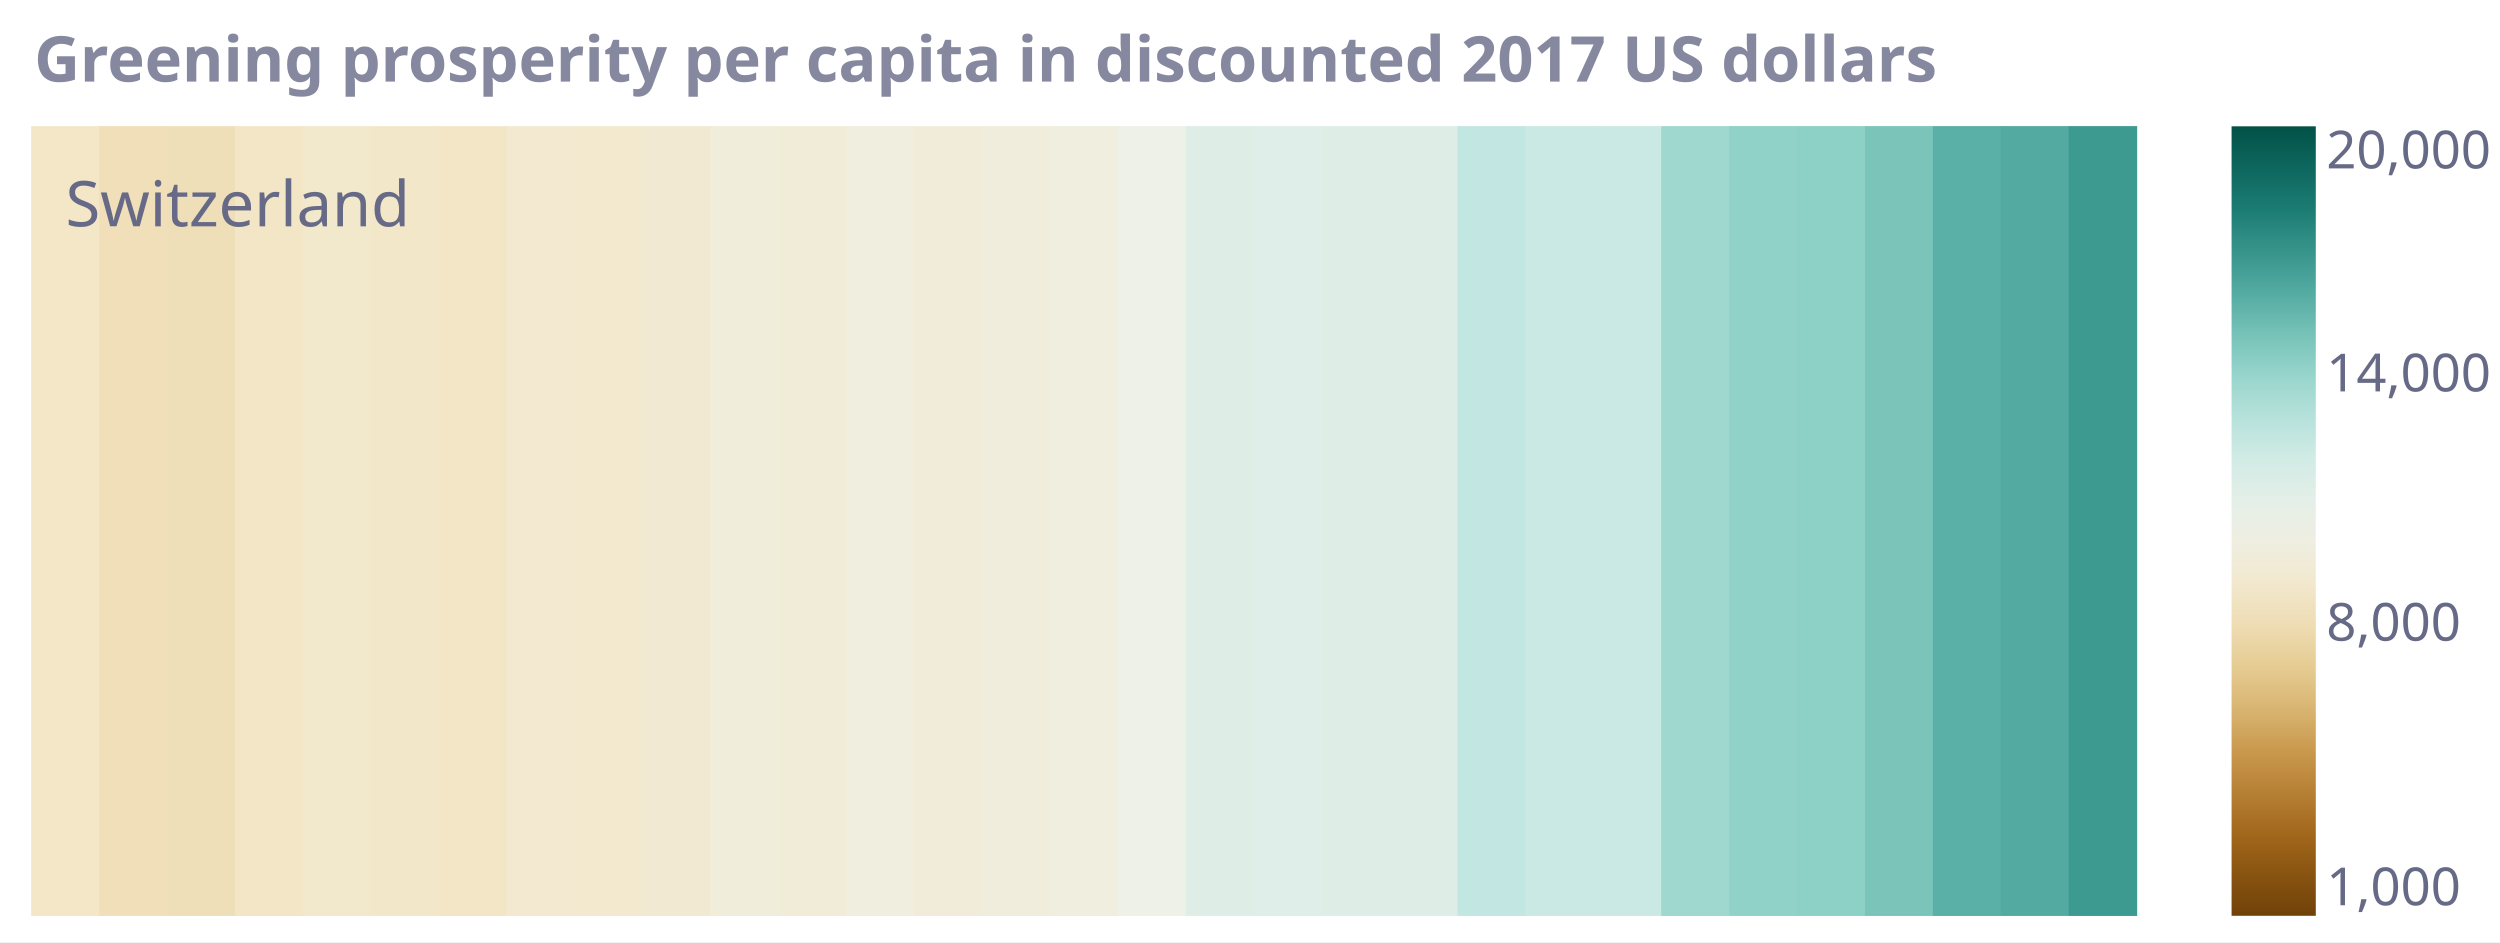
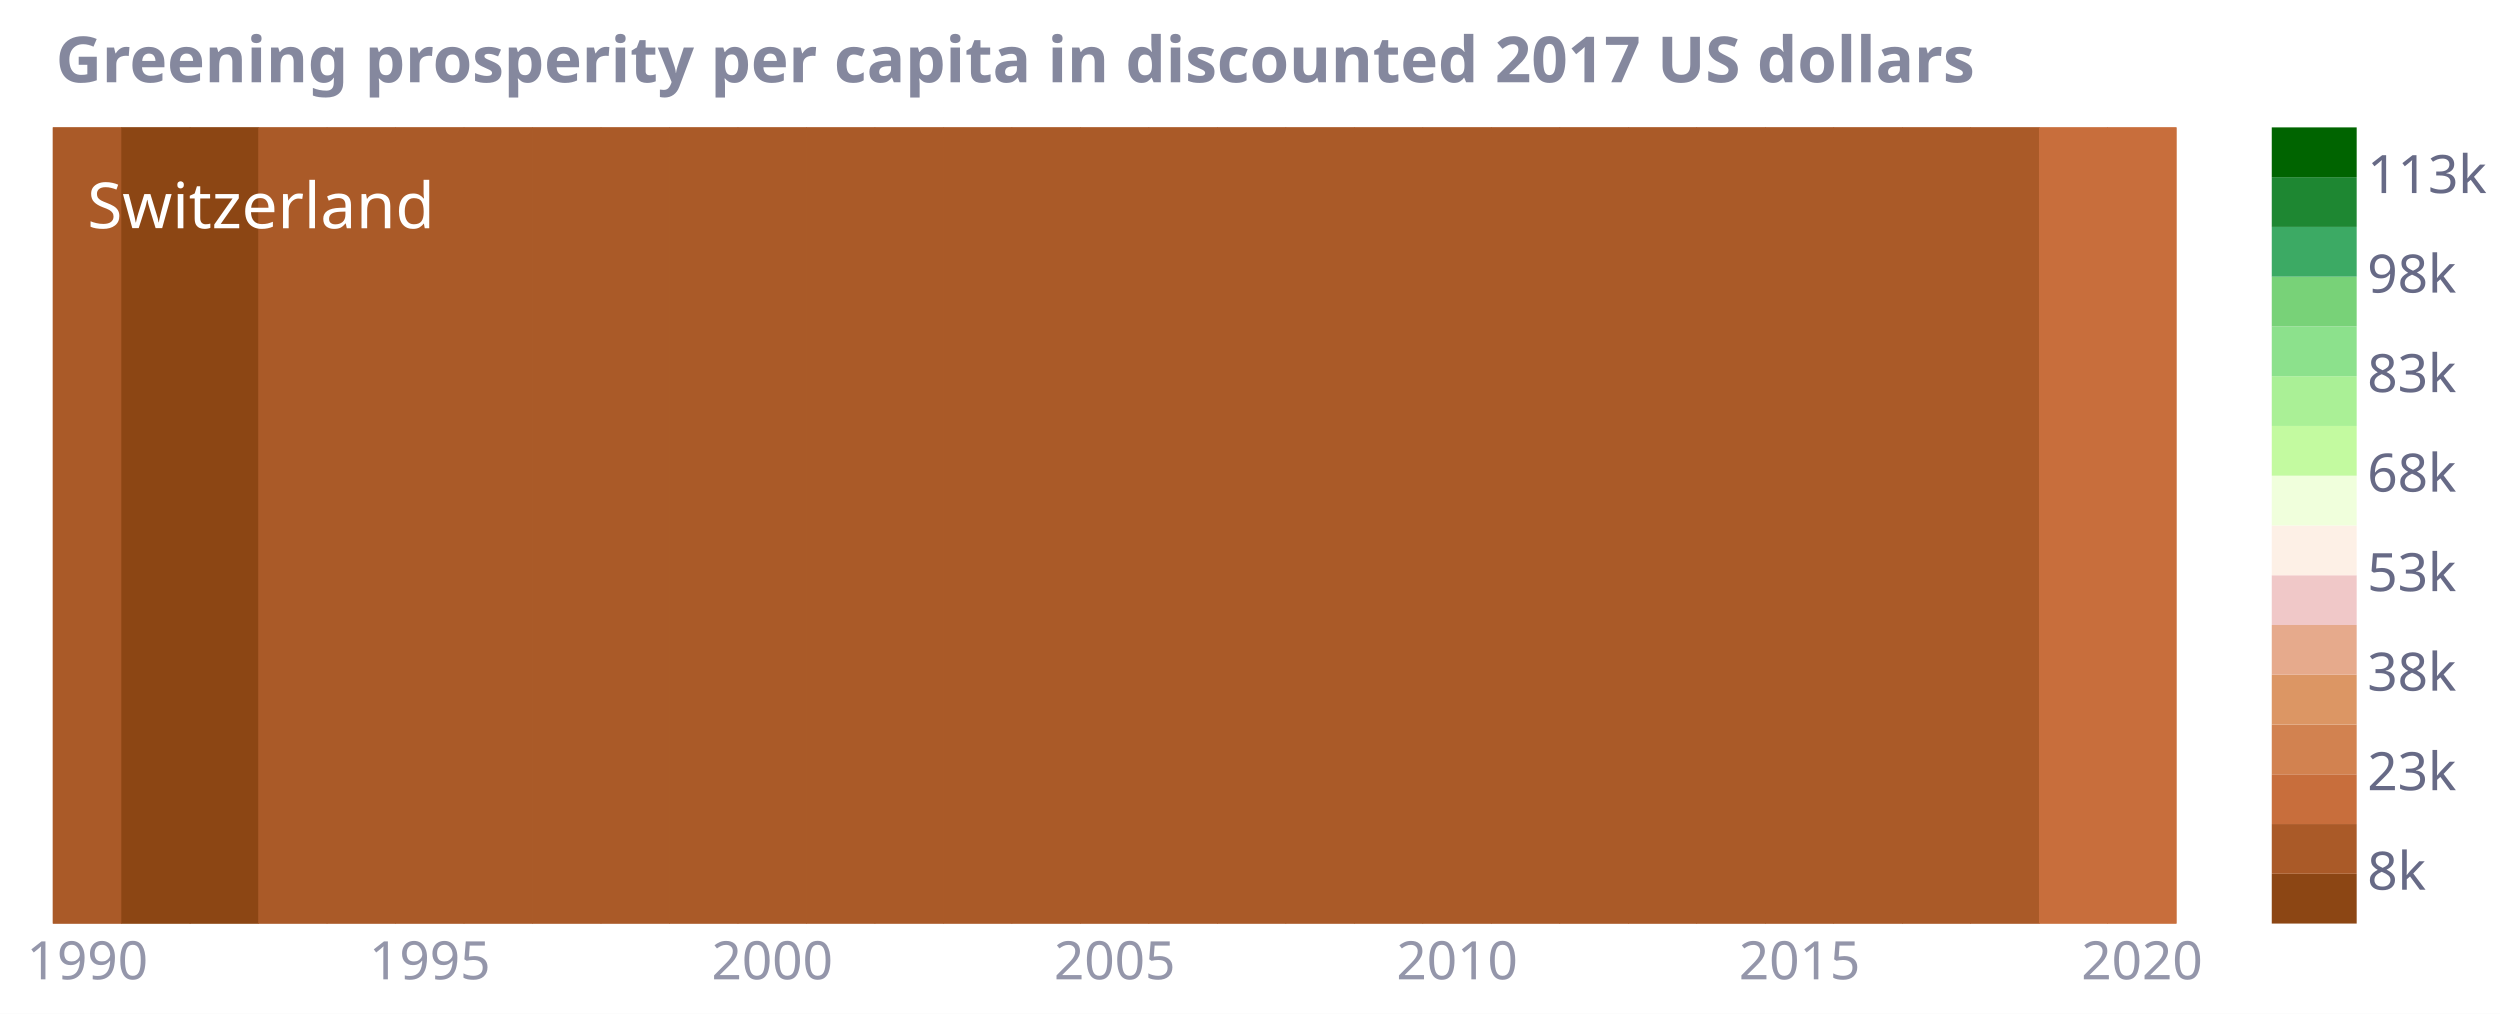
- <svg xmlns="http://www.w3.org/2000/svg" version="1.1" class="marks" width="475" height="179" viewBox="0 0 475 179">
-   <rect width="475" height="179" fill="white" />
-   <g fill="none" stroke-miterlimit="10" transform="translate(6,24)">
+ <svg xmlns="http://www.w3.org/2000/svg" version="1.1" class="marks" width="471" height="191" viewBox="0 0 471 191">
+   <rect width="471" height="191" fill="white" />
+   <g fill="none" stroke-miterlimit="10" transform="translate(10,24)">
    <g class="mark-group role-frame root" role="graphics-object" aria-roledescription="group mark container">
      <g transform="translate(0,0)">
        <path class="background" aria-hidden="true" d="M0,0h400v150h-400Z" />
        <g>
          <g class="mark-group role-axis" role="graphics-symbol" aria-roledescription="axis" aria-label="X-axis titled 'Greening prosperity per capita in discounted 2017 US dollars' for a discrete scale with 31 values: 1990, 1991, 1992, 1993, 1994, ending with 2020">
            <g transform="translate(0.5,150.5)">
              <path class="background" aria-hidden="true" d="M0,0h0v0h0Z" pointer-events="none" />
              <g>
-                 <g class="mark-text role-axis-label" pointer-events="none" />
+                 <g class="mark-text role-axis-label" pointer-events="none">
+                   <text text-anchor="middle" transform="translate(5.951613,10)" font-family="Circular Std Book" font-size="10px" fill="#676A86" fill-opacity="0.7" opacity="1">1990</text>
+                   <text text-anchor="middle" transform="translate(70.46774,10)" font-family="Circular Std Book" font-size="10px" fill="#676A86" fill-opacity="0.7" opacity="1">1995</text>
+                   <text text-anchor="middle" transform="translate(134.9839,10)" font-family="Circular Std Book" font-size="10px" fill="#676A86" fill-opacity="0.7" opacity="1">2000</text>
+                   <text text-anchor="middle" transform="translate(199.5,10)" font-family="Circular Std Book" font-size="10px" fill="#676A86" fill-opacity="0.7" opacity="1">2005</text>
+                   <text text-anchor="middle" transform="translate(264.0161,10)" font-family="Circular Std Book" font-size="10px" fill="#676A86" fill-opacity="0.7" opacity="1">2010</text>
+                   <text text-anchor="middle" transform="translate(328.5323,10)" font-family="Circular Std Book" font-size="10px" fill="#676A86" fill-opacity="0.7" opacity="1">2015</text>
+                   <text text-anchor="middle" transform="translate(393.0484,10)" font-family="Circular Std Book" font-size="10px" fill="#676A86" fill-opacity="0.7" opacity="1">2020</text>
+                 </g>
                <g class="mark-text role-axis-title" pointer-events="none">
                  <text text-anchor="start" transform="translate(0,-159)" font-family="Circular Std Book" font-size="12px" font-weight="bold" fill="#676A86" fill-opacity="0.8" opacity="1">Greening prosperity per capita in discounted 2017 US dollars</text>
                </g>
              </g>
              <path class="foreground" aria-hidden="true" d="" pointer-events="none" display="none" />
            </g>
          </g>
          <g class="mark-rect role-mark layer_0_marks" role="graphics-object" aria-roledescription="rect mark container">
-             <path aria-label="Year: 1990; t: 8715.84918119; GPR: 8715.85" role="graphics-symbol" aria-roledescription="bar" d="M-0.048,0h13v150h-13Z" fill="rgb(243, 231, 200)" />
-             <path aria-label="Year: 1991; t: 8193.45490257; GPR: 8193.45" role="graphics-symbol" aria-roledescription="bar" d="M12.855,0h13v150h-13Z" fill="rgb(240, 223, 185)" />
-             <path aria-label="Year: 1992; t: 8183.45632549; GPR: 8183.46" role="graphics-symbol" aria-roledescription="bar" d="M25.758,0h13v150h-13Z" fill="rgb(239, 223, 185)" />
-             <path aria-label="Year: 1993; t: 8596.47534233; GPR: 8596.48" role="graphics-symbol" aria-roledescription="bar" d="M38.661,0h13v150h-13Z" fill="rgb(243, 230, 198)" />
-             <path aria-label="Year: 1994; t: 8881.20169521; GPR: 8881.2" role="graphics-symbol" aria-roledescription="bar" d="M51.565,0h13v150h-13Z" fill="rgb(242, 232, 203)" />
-             <path aria-label="Year: 1995; t: 8750.02949156; GPR: 8750.03" role="graphics-symbol" aria-roledescription="bar" d="M64.468,0h13v150h-13Z" fill="rgb(243, 231, 201)" />
-             <path aria-label="Year: 1996; t: 8678.07452962; GPR: 8678.07" role="graphics-symbol" aria-roledescription="bar" d="M77.371,0h13v150h-13Z" fill="rgb(243, 230, 199)" />
-             <path aria-label="Year: 1997; t: 9135.40568233; GPR: 9135.41" role="graphics-symbol" aria-roledescription="bar" d="M90.274,0h13v150h-13Z" fill="rgb(242, 233, 208)" />
-             <path aria-label="Year: 1998; t: 9093.34108825; GPR: 9093.34" role="graphics-symbol" aria-roledescription="bar" d="M103.177,0h13v150h-13Z" fill="rgb(242, 233, 207)" />
-             <path aria-label="Year: 1999; t: 9186.23893766; GPR: 9186.24" role="graphics-symbol" aria-roledescription="bar" d="M116.081,0h13v150h-13Z" fill="rgb(241, 233, 209)" />
-             <path aria-label="Year: 2000; t: 9728.90450988; GPR: 9728.9" role="graphics-symbol" aria-roledescription="bar" d="M128.984,0h13v150h-13Z" fill="rgb(240, 237, 219)" />
-             <path aria-label="Year: 2001; t: 9565.76096312; GPR: 9565.76" role="graphics-symbol" aria-roledescription="bar" d="M141.887,0h13v150h-13Z" fill="rgb(240, 236, 216)" />
-             <path aria-label="Year: 2002; t: 9905.67189935; GPR: 9905.67" role="graphics-symbol" aria-roledescription="bar" d="M154.79,0h13v150h-13Z" fill="rgb(240, 238, 223)" />
-             <path aria-label="Year: 2003; t: 9622.83197083; GPR: 9622.83" role="graphics-symbol" aria-roledescription="bar" d="M167.694,0h13v150h-13Z" fill="rgb(240, 236, 217)" />
-             <path aria-label="Year: 2004; t: 9785.82651686; GPR: 9785.83" role="graphics-symbol" aria-roledescription="bar" d="M180.597,0h13v150h-13Z" fill="rgb(240, 237, 220)" />
-             <path aria-label="Year: 2005; t: 9930.60991864; GPR: 9930.61" role="graphics-symbol" aria-roledescription="bar" d="M193.5,0h13v150h-13Z" fill="rgb(239, 238, 223)" />
-             <path aria-label="Year: 2006; t: 10419.5465166; GPR: 10419.55" role="graphics-symbol" aria-roledescription="bar" d="M206.403,0h13v150h-13Z" fill="rgb(238, 241, 232)" />
-             <path aria-label="Year: 2007; t: 11309.5724549; GPR: 11309.57" role="graphics-symbol" aria-roledescription="bar" d="M219.306,0h13v150h-13Z" fill="rgb(222, 238, 231)" />
-             <path aria-label="Year: 2008; t: 11259.6002476; GPR: 11259.6" role="graphics-symbol" aria-roledescription="bar" d="M232.21,0h13v150h-13Z" fill="rgb(223, 238, 232)" />
-             <path aria-label="Year: 2009; t: 11326.8823015; GPR: 11326.88" role="graphics-symbol" aria-roledescription="bar" d="M245.113,0h13v150h-13Z" fill="rgb(222, 238, 231)" />
-             <path aria-label="Year: 2010; t: 11296.1010993; GPR: 11296.1" role="graphics-symbol" aria-roledescription="bar" d="M258.016,0h13v150h-13Z" fill="rgb(222, 238, 231)" />
-             <path aria-label="Year: 2011; t: 12622.041327; GPR: 12622.04" role="graphics-symbol" aria-roledescription="bar" d="M270.919,0h13v150h-13Z" fill="rgb(194, 230, 225)" />
-             <path aria-label="Year: 2012; t: 12373.1017573; GPR: 12373.1" role="graphics-symbol" aria-roledescription="bar" d="M283.823,0h13v150h-13Z" fill="rgb(202, 233, 228)" />
-             <path aria-label="Year: 2013; t: 12301.2921986; GPR: 12301.29" role="graphics-symbol" aria-roledescription="bar" d="M296.726,0h13v150h-13Z" fill="rgb(203, 233, 228)" />
-             <path aria-label="Year: 2014; t: 13773.0067738; GPR: 13773.01" role="graphics-symbol" aria-roledescription="bar" d="M309.629,0h13v150h-13Z" fill="rgb(158, 216, 207)" />
-             <path aria-label="Year: 2015; t: 14251.106582; GPR: 14251.11" role="graphics-symbol" aria-roledescription="bar" d="M322.532,0h13v150h-13Z" fill="rgb(144, 210, 200)" />
-             <path aria-label="Year: 2016; t: 14334.8054816; GPR: 14334.81" role="graphics-symbol" aria-roledescription="bar" d="M335.435,0h13v150h-13Z" fill="rgb(141, 208, 198)" />
-             <path aria-label="Year: 2017; t: 14893.4235375; GPR: 14893.42" role="graphics-symbol" aria-roledescription="bar" d="M348.339,0h13v150h-13Z" fill="rgb(122, 196, 186)" />
-             <path aria-label="Year: 2018; t: 15817.1429473; GPR: 15817.14" role="graphics-symbol" aria-roledescription="bar" d="M361.242,0h13v150h-13Z" fill="rgb(90, 175, 166)" />
-             <path aria-label="Year: 2019; t: 16042.7139342; GPR: 16042.71" role="graphics-symbol" aria-roledescription="bar" d="M374.145,0h13v150h-13Z" fill="rgb(82, 170, 161)" />
-             <path aria-label="Year: 2020; t: 16765.1312915; GPR: 16765.13" role="graphics-symbol" aria-roledescription="bar" d="M387.048,0h13v150h-13Z" fill="rgb(61, 154, 145)" />
+             <path aria-label="Year: 1990; t: 8.71585k; GPR: 8715.85" role="graphics-symbol" aria-roledescription="bar" d="M-0.048,0h13v150h-13Z" fill="#AA5A28" />
+             <path aria-label="Year: 1991; t: 8.19345k; GPR: 8193.45" role="graphics-symbol" aria-roledescription="bar" d="M12.855,0h13v150h-13Z" fill="#8C4614" />
+             <path aria-label="Year: 1992; t: 8.18346k; GPR: 8183.46" role="graphics-symbol" aria-roledescription="bar" d="M25.758,0h13v150h-13Z" fill="#8C4614" />
+             <path aria-label="Year: 1993; t: 8.59648k; GPR: 8596.48" role="graphics-symbol" aria-roledescription="bar" d="M38.661,0h13v150h-13Z" fill="#AA5A28" />
+             <path aria-label="Year: 1994; t: 8.88120k; GPR: 8881.2" role="graphics-symbol" aria-roledescription="bar" d="M51.565,0h13v150h-13Z" fill="#AA5A28" />
+             <path aria-label="Year: 1995; t: 8.75003k; GPR: 8750.03" role="graphics-symbol" aria-roledescription="bar" d="M64.468,0h13v150h-13Z" fill="#AA5A28" />
+             <path aria-label="Year: 1996; t: 8.67807k; GPR: 8678.07" role="graphics-symbol" aria-roledescription="bar" d="M77.371,0h13v150h-13Z" fill="#AA5A28" />
+             <path aria-label="Year: 1997; t: 9.13541k; GPR: 9135.41" role="graphics-symbol" aria-roledescription="bar" d="M90.274,0h13v150h-13Z" fill="#AA5A28" />
+             <path aria-label="Year: 1998; t: 9.09334k; GPR: 9093.34" role="graphics-symbol" aria-roledescription="bar" d="M103.177,0h13v150h-13Z" fill="#AA5A28" />
+             <path aria-label="Year: 1999; t: 9.18624k; GPR: 9186.24" role="graphics-symbol" aria-roledescription="bar" d="M116.081,0h13v150h-13Z" fill="#AA5A28" />
+             <path aria-label="Year: 2000; t: 9.72890k; GPR: 9728.9" role="graphics-symbol" aria-roledescription="bar" d="M128.984,0h13v150h-13Z" fill="#AA5A28" />
+             <path aria-label="Year: 2001; t: 9.56576k; GPR: 9565.76" role="graphics-symbol" aria-roledescription="bar" d="M141.887,0h13v150h-13Z" fill="#AA5A28" />
+             <path aria-label="Year: 2002; t: 9.90567k; GPR: 9905.67" role="graphics-symbol" aria-roledescription="bar" d="M154.79,0h13v150h-13Z" fill="#AA5A28" />
+             <path aria-label="Year: 2003; t: 9.62283k; GPR: 9622.83" role="graphics-symbol" aria-roledescription="bar" d="M167.694,0h13v150h-13Z" fill="#AA5A28" />
+             <path aria-label="Year: 2004; t: 9.78583k; GPR: 9785.83" role="graphics-symbol" aria-roledescription="bar" d="M180.597,0h13v150h-13Z" fill="#AA5A28" />
+             <path aria-label="Year: 2005; t: 9.93061k; GPR: 9930.61" role="graphics-symbol" aria-roledescription="bar" d="M193.5,0h13v150h-13Z" fill="#AA5A28" />
+             <path aria-label="Year: 2006; t: 10.4195k; GPR: 10419.55" role="graphics-symbol" aria-roledescription="bar" d="M206.403,0h13v150h-13Z" fill="#AA5A28" />
+             <path aria-label="Year: 2007; t: 11.3096k; GPR: 11309.57" role="graphics-symbol" aria-roledescription="bar" d="M219.306,0h13v150h-13Z" fill="#AA5A28" />
+             <path aria-label="Year: 2008; t: 11.2596k; GPR: 11259.6" role="graphics-symbol" aria-roledescription="bar" d="M232.21,0h13v150h-13Z" fill="#AA5A28" />
+             <path aria-label="Year: 2009; t: 11.3269k; GPR: 11326.88" role="graphics-symbol" aria-roledescription="bar" d="M245.113,0h13v150h-13Z" fill="#AA5A28" />
+             <path aria-label="Year: 2010; t: 11.2961k; GPR: 11296.1" role="graphics-symbol" aria-roledescription="bar" d="M258.016,0h13v150h-13Z" fill="#AA5A28" />
+             <path aria-label="Year: 2011; t: 12.6220k; GPR: 12622.04" role="graphics-symbol" aria-roledescription="bar" d="M270.919,0h13v150h-13Z" fill="#AA5A28" />
+             <path aria-label="Year: 2012; t: 12.3731k; GPR: 12373.1" role="graphics-symbol" aria-roledescription="bar" d="M283.823,0h13v150h-13Z" fill="#AA5A28" />
+             <path aria-label="Year: 2013; t: 12.3013k; GPR: 12301.29" role="graphics-symbol" aria-roledescription="bar" d="M296.726,0h13v150h-13Z" fill="#AA5A28" />
+             <path aria-label="Year: 2014; t: 13.7730k; GPR: 13773.01" role="graphics-symbol" aria-roledescription="bar" d="M309.629,0h13v150h-13Z" fill="#AA5A28" />
+             <path aria-label="Year: 2015; t: 14.2511k; GPR: 14251.11" role="graphics-symbol" aria-roledescription="bar" d="M322.532,0h13v150h-13Z" fill="#AA5A28" />
+             <path aria-label="Year: 2016; t: 14.3348k; GPR: 14334.81" role="graphics-symbol" aria-roledescription="bar" d="M335.435,0h13v150h-13Z" fill="#AA5A28" />
+             <path aria-label="Year: 2017; t: 14.8934k; GPR: 14893.42" role="graphics-symbol" aria-roledescription="bar" d="M348.339,0h13v150h-13Z" fill="#AA5A28" />
+             <path aria-label="Year: 2018; t: 15.8171k; GPR: 15817.14" role="graphics-symbol" aria-roledescription="bar" d="M361.242,0h13v150h-13Z" fill="#AA5A28" />
+             <path aria-label="Year: 2019; t: 16.0427k; GPR: 16042.71" role="graphics-symbol" aria-roledescription="bar" d="M374.145,0h13v150h-13Z" fill="#C86E3C" />
+             <path aria-label="Year: 2020; t: 16.7651k; GPR: 16765.13" role="graphics-symbol" aria-roledescription="bar" d="M387.048,0h13v150h-13Z" fill="#C86E3C" />
          </g>
          <g class="mark-rect role-mark layer_1_marks" role="graphics-object" aria-roledescription="rect mark container">
-             <path aria-label="Year: 1990; t: 8715.84918119; GPR: 8715.85" role="graphics-symbol" aria-roledescription="bar" d="M-0.048,0h13v150h-13Z" fill="rgb(243, 231, 200)" />
-             <path aria-label="Year: 1991; t: 8193.45490257; GPR: 8193.45" role="graphics-symbol" aria-roledescription="bar" d="M12.855,0h13v150h-13Z" fill="rgb(240, 223, 185)" />
-             <path aria-label="Year: 1992; t: 8183.45632549; GPR: 8183.46" role="graphics-symbol" aria-roledescription="bar" d="M25.758,0h13v150h-13Z" fill="rgb(239, 223, 185)" />
-             <path aria-label="Year: 1993; t: 8596.47534233; GPR: 8596.48" role="graphics-symbol" aria-roledescription="bar" d="M38.661,0h13v150h-13Z" fill="rgb(243, 230, 198)" />
-             <path aria-label="Year: 1994; t: 8881.20169521; GPR: 8881.2" role="graphics-symbol" aria-roledescription="bar" d="M51.565,0h13v150h-13Z" fill="rgb(242, 232, 203)" />
-             <path aria-label="Year: 1995; t: 8750.02949156; GPR: 8750.03" role="graphics-symbol" aria-roledescription="bar" d="M64.468,0h13v150h-13Z" fill="rgb(243, 231, 201)" />
-             <path aria-label="Year: 1996; t: 8678.07452962; GPR: 8678.07" role="graphics-symbol" aria-roledescription="bar" d="M77.371,0h13v150h-13Z" fill="rgb(243, 230, 199)" />
-             <path aria-label="Year: 1997; t: 9135.40568233; GPR: 9135.41" role="graphics-symbol" aria-roledescription="bar" d="M90.274,0h13v150h-13Z" fill="rgb(242, 233, 208)" />
-             <path aria-label="Year: 1998; t: 9093.34108825; GPR: 9093.34" role="graphics-symbol" aria-roledescription="bar" d="M103.177,0h13v150h-13Z" fill="rgb(242, 233, 207)" />
-             <path aria-label="Year: 1999; t: 9186.23893766; GPR: 9186.24" role="graphics-symbol" aria-roledescription="bar" d="M116.081,0h13v150h-13Z" fill="rgb(241, 233, 209)" />
-             <path aria-label="Year: 2000; t: 9728.90450988; GPR: 9728.9" role="graphics-symbol" aria-roledescription="bar" d="M128.984,0h13v150h-13Z" fill="rgb(240, 237, 219)" />
-             <path aria-label="Year: 2001; t: 9565.76096312; GPR: 9565.76" role="graphics-symbol" aria-roledescription="bar" d="M141.887,0h13v150h-13Z" fill="rgb(240, 236, 216)" />
-             <path aria-label="Year: 2002; t: 9905.67189935; GPR: 9905.67" role="graphics-symbol" aria-roledescription="bar" d="M154.79,0h13v150h-13Z" fill="rgb(240, 238, 223)" />
-             <path aria-label="Year: 2003; t: 9622.83197083; GPR: 9622.83" role="graphics-symbol" aria-roledescription="bar" d="M167.694,0h13v150h-13Z" fill="rgb(240, 236, 217)" />
-             <path aria-label="Year: 2004; t: 9785.82651686; GPR: 9785.83" role="graphics-symbol" aria-roledescription="bar" d="M180.597,0h13v150h-13Z" fill="rgb(240, 237, 220)" />
-             <path aria-label="Year: 2005; t: 9930.60991864; GPR: 9930.61" role="graphics-symbol" aria-roledescription="bar" d="M193.5,0h13v150h-13Z" fill="rgb(239, 238, 223)" />
-             <path aria-label="Year: 2006; t: 10419.5465166; GPR: 10419.55" role="graphics-symbol" aria-roledescription="bar" d="M206.403,0h13v150h-13Z" fill="rgb(238, 241, 232)" />
-             <path aria-label="Year: 2007; t: 11309.5724549; GPR: 11309.57" role="graphics-symbol" aria-roledescription="bar" d="M219.306,0h13v150h-13Z" fill="rgb(222, 238, 231)" />
-             <path aria-label="Year: 2008; t: 11259.6002476; GPR: 11259.6" role="graphics-symbol" aria-roledescription="bar" d="M232.21,0h13v150h-13Z" fill="rgb(223, 238, 232)" />
-             <path aria-label="Year: 2009; t: 11326.8823015; GPR: 11326.88" role="graphics-symbol" aria-roledescription="bar" d="M245.113,0h13v150h-13Z" fill="rgb(222, 238, 231)" />
-             <path aria-label="Year: 2010; t: 11296.1010993; GPR: 11296.1" role="graphics-symbol" aria-roledescription="bar" d="M258.016,0h13v150h-13Z" fill="rgb(222, 238, 231)" />
-             <path aria-label="Year: 2011; t: 12622.041327; GPR: 12622.04" role="graphics-symbol" aria-roledescription="bar" d="M270.919,0h13v150h-13Z" fill="rgb(194, 230, 225)" />
-             <path aria-label="Year: 2012; t: 12373.1017573; GPR: 12373.1" role="graphics-symbol" aria-roledescription="bar" d="M283.823,0h13v150h-13Z" fill="rgb(202, 233, 228)" />
-             <path aria-label="Year: 2013; t: 12301.2921986; GPR: 12301.29" role="graphics-symbol" aria-roledescription="bar" d="M296.726,0h13v150h-13Z" fill="rgb(203, 233, 228)" />
-             <path aria-label="Year: 2014; t: 13773.0067738; GPR: 13773.01" role="graphics-symbol" aria-roledescription="bar" d="M309.629,0h13v150h-13Z" fill="rgb(158, 216, 207)" />
-             <path aria-label="Year: 2015; t: 14251.106582; GPR: 14251.11" role="graphics-symbol" aria-roledescription="bar" d="M322.532,0h13v150h-13Z" fill="rgb(144, 210, 200)" />
-             <path aria-label="Year: 2016; t: 14334.8054816; GPR: 14334.81" role="graphics-symbol" aria-roledescription="bar" d="M335.435,0h13v150h-13Z" fill="rgb(141, 208, 198)" />
-             <path aria-label="Year: 2017; t: 14893.4235375; GPR: 14893.42" role="graphics-symbol" aria-roledescription="bar" d="M348.339,0h13v150h-13Z" fill="rgb(122, 196, 186)" />
-             <path aria-label="Year: 2018; t: 15817.1429473; GPR: 15817.14" role="graphics-symbol" aria-roledescription="bar" d="M361.242,0h13v150h-13Z" fill="rgb(90, 175, 166)" />
-             <path aria-label="Year: 2019; t: 16042.7139342; GPR: 16042.71" role="graphics-symbol" aria-roledescription="bar" d="M374.145,0h13v150h-13Z" fill="rgb(82, 170, 161)" />
-             <path aria-label="Year: 2020; t: 16765.1312915; GPR: 16765.13" role="graphics-symbol" aria-roledescription="bar" d="M387.048,0h13v150h-13Z" fill="rgb(61, 154, 145)" />
+             <path aria-label="Year: 1990; t: 8.71585k; GPR: 8715.85" role="graphics-symbol" aria-roledescription="bar" d="M-0.048,0h13v150h-13Z" fill="#AA5A28" />
+             <path aria-label="Year: 1991; t: 8.19345k; GPR: 8193.45" role="graphics-symbol" aria-roledescription="bar" d="M12.855,0h13v150h-13Z" fill="#8C4614" />
+             <path aria-label="Year: 1992; t: 8.18346k; GPR: 8183.46" role="graphics-symbol" aria-roledescription="bar" d="M25.758,0h13v150h-13Z" fill="#8C4614" />
+             <path aria-label="Year: 1993; t: 8.59648k; GPR: 8596.48" role="graphics-symbol" aria-roledescription="bar" d="M38.661,0h13v150h-13Z" fill="#AA5A28" />
+             <path aria-label="Year: 1994; t: 8.88120k; GPR: 8881.2" role="graphics-symbol" aria-roledescription="bar" d="M51.565,0h13v150h-13Z" fill="#AA5A28" />
+             <path aria-label="Year: 1995; t: 8.75003k; GPR: 8750.03" role="graphics-symbol" aria-roledescription="bar" d="M64.468,0h13v150h-13Z" fill="#AA5A28" />
+             <path aria-label="Year: 1996; t: 8.67807k; GPR: 8678.07" role="graphics-symbol" aria-roledescription="bar" d="M77.371,0h13v150h-13Z" fill="#AA5A28" />
+             <path aria-label="Year: 1997; t: 9.13541k; GPR: 9135.41" role="graphics-symbol" aria-roledescription="bar" d="M90.274,0h13v150h-13Z" fill="#AA5A28" />
+             <path aria-label="Year: 1998; t: 9.09334k; GPR: 9093.34" role="graphics-symbol" aria-roledescription="bar" d="M103.177,0h13v150h-13Z" fill="#AA5A28" />
+             <path aria-label="Year: 1999; t: 9.18624k; GPR: 9186.24" role="graphics-symbol" aria-roledescription="bar" d="M116.081,0h13v150h-13Z" fill="#AA5A28" />
+             <path aria-label="Year: 2000; t: 9.72890k; GPR: 9728.9" role="graphics-symbol" aria-roledescription="bar" d="M128.984,0h13v150h-13Z" fill="#AA5A28" />
+             <path aria-label="Year: 2001; t: 9.56576k; GPR: 9565.76" role="graphics-symbol" aria-roledescription="bar" d="M141.887,0h13v150h-13Z" fill="#AA5A28" />
+             <path aria-label="Year: 2002; t: 9.90567k; GPR: 9905.67" role="graphics-symbol" aria-roledescription="bar" d="M154.79,0h13v150h-13Z" fill="#AA5A28" />
+             <path aria-label="Year: 2003; t: 9.62283k; GPR: 9622.83" role="graphics-symbol" aria-roledescription="bar" d="M167.694,0h13v150h-13Z" fill="#AA5A28" />
+             <path aria-label="Year: 2004; t: 9.78583k; GPR: 9785.83" role="graphics-symbol" aria-roledescription="bar" d="M180.597,0h13v150h-13Z" fill="#AA5A28" />
+             <path aria-label="Year: 2005; t: 9.93061k; GPR: 9930.61" role="graphics-symbol" aria-roledescription="bar" d="M193.5,0h13v150h-13Z" fill="#AA5A28" />
+             <path aria-label="Year: 2006; t: 10.4195k; GPR: 10419.55" role="graphics-symbol" aria-roledescription="bar" d="M206.403,0h13v150h-13Z" fill="#AA5A28" />
+             <path aria-label="Year: 2007; t: 11.3096k; GPR: 11309.57" role="graphics-symbol" aria-roledescription="bar" d="M219.306,0h13v150h-13Z" fill="#AA5A28" />
+             <path aria-label="Year: 2008; t: 11.2596k; GPR: 11259.6" role="graphics-symbol" aria-roledescription="bar" d="M232.21,0h13v150h-13Z" fill="#AA5A28" />
+             <path aria-label="Year: 2009; t: 11.3269k; GPR: 11326.88" role="graphics-symbol" aria-roledescription="bar" d="M245.113,0h13v150h-13Z" fill="#AA5A28" />
+             <path aria-label="Year: 2010; t: 11.2961k; GPR: 11296.1" role="graphics-symbol" aria-roledescription="bar" d="M258.016,0h13v150h-13Z" fill="#AA5A28" />
+             <path aria-label="Year: 2011; t: 12.6220k; GPR: 12622.04" role="graphics-symbol" aria-roledescription="bar" d="M270.919,0h13v150h-13Z" fill="#AA5A28" />
+             <path aria-label="Year: 2012; t: 12.3731k; GPR: 12373.1" role="graphics-symbol" aria-roledescription="bar" d="M283.823,0h13v150h-13Z" fill="#AA5A28" />
+             <path aria-label="Year: 2013; t: 12.3013k; GPR: 12301.29" role="graphics-symbol" aria-roledescription="bar" d="M296.726,0h13v150h-13Z" fill="#AA5A28" />
+             <path aria-label="Year: 2014; t: 13.7730k; GPR: 13773.01" role="graphics-symbol" aria-roledescription="bar" d="M309.629,0h13v150h-13Z" fill="#AA5A28" />
+             <path aria-label="Year: 2015; t: 14.2511k; GPR: 14251.11" role="graphics-symbol" aria-roledescription="bar" d="M322.532,0h13v150h-13Z" fill="#AA5A28" />
+             <path aria-label="Year: 2016; t: 14.3348k; GPR: 14334.81" role="graphics-symbol" aria-roledescription="bar" d="M335.435,0h13v150h-13Z" fill="#AA5A28" />
+             <path aria-label="Year: 2017; t: 14.8934k; GPR: 14893.42" role="graphics-symbol" aria-roledescription="bar" d="M348.339,0h13v150h-13Z" fill="#AA5A28" />
+             <path aria-label="Year: 2018; t: 15.8171k; GPR: 15817.14" role="graphics-symbol" aria-roledescription="bar" d="M361.242,0h13v150h-13Z" fill="#AA5A28" />
+             <path aria-label="Year: 2019; t: 16.0427k; GPR: 16042.71" role="graphics-symbol" aria-roledescription="bar" d="M374.145,0h13v150h-13Z" fill="#C86E3C" />
+             <path aria-label="Year: 2020; t: 16.7651k; GPR: 16765.13" role="graphics-symbol" aria-roledescription="bar" d="M387.048,0h13v150h-13Z" fill="#C86E3C" />
          </g>
          <g class="mark-text role-mark layer_2_marks" role="graphics-object" aria-roledescription="text mark container">
-             <text aria-label="Year: 1990; t: 8715.84918119; GPR: 8715.85" role="graphics-symbol" aria-roledescription="text mark" text-anchor="start" transform="translate(6.451613,19)" font-family="Circular Std Book" font-size="12px" fill="#676A86">Switzerland</text>
+             <text aria-label="Year: 1990; t: 8.71585k; GPR: 8715.85" role="graphics-symbol" aria-roledescription="text mark" text-anchor="start" transform="translate(6.451613,19)" font-family="Circular Std Book" font-size="12px" fill="white">Switzerland</text>
          </g>
-           <g class="mark-group role-legend" role="graphics-symbol" aria-roledescription="legend" aria-label="Gradient legend for fill color with values from 1,000 to 20,000">
+           <g class="mark-group role-legend" role="graphics-symbol" aria-roledescription="legend" aria-label="Discrete legend for fill color with 15 boundaries: 8k, 16k, 23k, 31k, 38k, 46k, 53k, 61k, 68k, 75k, 83k, 90k, 98k, 105k, 113k">
            <g transform="translate(418,0)">
-               <path class="background" aria-hidden="true" d="M0,0h46v150h-46Z" pointer-events="none" />
+               <path class="background" aria-hidden="true" d="M0,0h38v150h-38Z" pointer-events="none" />
              <g>
                <g class="mark-group role-legend-entry">
                  <g transform="translate(0,0)">
                    <path class="background" aria-hidden="true" d="M0,0h0v0h0Z" pointer-events="none" />
                    <g>
-                       <g class="mark-rect role-legend-gradient" pointer-events="none">
-                         <path d="M0,0h16v150h-16Z" fill="url(#gradient_92)" stroke="#ddd" stroke-width="0" opacity="1" />
+                       <g class="mark-rect role-legend-band" pointer-events="none">
+                         <path d="M0,140.625h16v9.375h-16Z" fill="#8C4614" stroke="#ddd" stroke-width="0" opacity="1" />
+                         <path d="M0,131.25h16v9.375h-16Z" fill="#AA5A28" stroke="#ddd" stroke-width="0" opacity="1" />
+                         <path d="M0,121.875h16v9.375h-16Z" fill="#C86E3C" stroke="#ddd" stroke-width="0" opacity="1" />
+                         <path d="M0,112.5h16v9.375h-16Z" fill="#D28250" stroke="#ddd" stroke-width="0" opacity="1" />
+                         <path d="M0,103.125h16v9.375h-16Z" fill="#DC9664" stroke="#ddd" stroke-width="0" opacity="1" />
+                         <path d="M0,93.75h16v9.375h-16Z" fill="#E6AA8C" stroke="#ddd" stroke-width="0" opacity="1" />
+                         <path d="M0,84.375h16v9.375h-16Z" fill="#F0C8C8" stroke="#ddd" stroke-width="0" opacity="1" />
+                         <path d="M0,75h16v9.375h-16Z" fill="#FDF0E6" stroke="#ddd" stroke-width="0" opacity="1" />
+                         <path d="M0,65.625h16v9.375h-16Z" fill="#F0FFDC" stroke="#ddd" stroke-width="0" opacity="1" />
+                         <path d="M0,56.25h16v9.375h-16Z" fill="#C3FAA0" stroke="#ddd" stroke-width="0" opacity="1" />
+                         <path d="M0,46.875h16v9.375h-16Z" fill="#AAF096" stroke="#ddd" stroke-width="0" opacity="1" />
+                         <path d="M0,37.5h16v9.375h-16Z" fill="#8CE18C" stroke="#ddd" stroke-width="0" opacity="1" />
+                         <path d="M0,28.125h16v9.375h-16Z" fill="#78D278" stroke="#ddd" stroke-width="0" opacity="1" />
+                         <path d="M0,18.75h16v9.375h-16Z" fill="#3CAA64" stroke="#ddd" stroke-width="0" opacity="1" />
+                         <path d="M0,9.375h16v9.375h-16Z" fill="#1E8732" stroke="#ddd" stroke-width="0" opacity="1" />
+                         <path d="M0,0h16v9.375h-16Z" fill="#006400" stroke="#ddd" stroke-width="0" opacity="1" />
                      </g>
                      <g class="mark-text role-legend-label" pointer-events="none">
-                         <text text-anchor="start" transform="translate(18,148)" font-family="Circular Std Book" font-size="10px" fill="#676A86" opacity="1">1,000</text>
-                         <text text-anchor="start" transform="translate(18,97.73684)" font-family="Circular Std Book" font-size="10px" fill="#676A86" opacity="1">8,000</text>
-                         <text text-anchor="start" transform="translate(18,50.36842)" font-family="Circular Std Book" font-size="10px" fill="#676A86" opacity="1">14,000</text>
-                         <text text-anchor="start" transform="translate(18,8)" font-family="Circular Std Book" font-size="10px" fill="#676A86" opacity="1">20,000</text>
+                         <text text-anchor="start" transform="translate(18,148)" font-family="Circular Std Book" font-size="10px" fill="#676A86" opacity="1" />
+                         <text text-anchor="start" transform="translate(18,143.625)" font-family="Circular Std Book" font-size="10px" fill="#676A86" opacity="1">8k</text>
+                         <text text-anchor="start" transform="translate(18,134.25)" font-family="Circular Std Book" font-size="10px" fill="#676A86" opacity="0">16k</text>
+                         <text text-anchor="start" transform="translate(18,124.875)" font-family="Circular Std Book" font-size="10px" fill="#676A86" opacity="1">23k</text>
+                         <text text-anchor="start" transform="translate(18,115.5)" font-family="Circular Std Book" font-size="10px" fill="#676A86" opacity="0">31k</text>
+                         <text text-anchor="start" transform="translate(18,106.125)" font-family="Circular Std Book" font-size="10px" fill="#676A86" opacity="1">38k</text>
+                         <text text-anchor="start" transform="translate(18,96.75)" font-family="Circular Std Book" font-size="10px" fill="#676A86" opacity="0">46k</text>
+                         <text text-anchor="start" transform="translate(18,87.375)" font-family="Circular Std Book" font-size="10px" fill="#676A86" opacity="1">53k</text>
+                         <text text-anchor="start" transform="translate(18,78)" font-family="Circular Std Book" font-size="10px" fill="#676A86" opacity="0">61k</text>
+                         <text text-anchor="start" transform="translate(18,68.625)" font-family="Circular Std Book" font-size="10px" fill="#676A86" opacity="1">68k</text>
+                         <text text-anchor="start" transform="translate(18,59.25)" font-family="Circular Std Book" font-size="10px" fill="#676A86" opacity="0">75k</text>
+                         <text text-anchor="start" transform="translate(18,49.875)" font-family="Circular Std Book" font-size="10px" fill="#676A86" opacity="1">83k</text>
+                         <text text-anchor="start" transform="translate(18,40.5)" font-family="Circular Std Book" font-size="10px" fill="#676A86" opacity="0">90k</text>
+                         <text text-anchor="start" transform="translate(18,31.125)" font-family="Circular Std Book" font-size="10px" fill="#676A86" opacity="1">98k</text>
+                         <text text-anchor="start" transform="translate(18,21.75)" font-family="Circular Std Book" font-size="10px" fill="#676A86" opacity="0">105k</text>
+                         <text text-anchor="start" transform="translate(18,12.375)" font-family="Circular Std Book" font-size="10px" fill="#676A86" opacity="1">113k</text>
                      </g>
                    </g>
                    <path class="foreground" aria-hidden="true" d="" pointer-events="none" display="none" />
                  </g>
                </g>
              </g>
              <path class="foreground" aria-hidden="true" d="" pointer-events="none" display="none" />
            </g>
          </g>
        </g>
        <path class="foreground" aria-hidden="true" d="" display="none" />
      </g>
    </g>
  </g>
-   <defs>
-     <linearGradient id="gradient_92" x1="0" x2="0" y1="1" y2="0">
-       <stop offset="0" stop-color="rgb(112, 65, 8)" />
-       <stop offset="0.053" stop-color="rgb(137, 84, 17)" />
-       <stop offset="0.105" stop-color="rgb(162, 104, 28)" />
-       <stop offset="0.158" stop-color="rgb(183, 129, 53)" />
-       <stop offset="0.211" stop-color="rgb(202, 154, 79)" />
-       <stop offset="0.263" stop-color="rgb(217, 181, 114)" />
-       <stop offset="0.316" stop-color="rgb(230, 204, 147)" />
-       <stop offset="0.368" stop-color="rgb(238, 220, 179)" />
-       <stop offset="0.421" stop-color="rgb(242, 232, 206)" />
-       <stop offset="0.474" stop-color="rgb(239, 238, 225)" />
-       <stop offset="0.526" stop-color="rgb(228, 239, 232)" />
-       <stop offset="0.579" stop-color="rgb(209, 235, 229)" />
-       <stop offset="0.632" stop-color="rgb(182, 225, 219)" />
-       <stop offset="0.684" stop-color="rgb(151, 213, 204)" />
-       <stop offset="0.737" stop-color="rgb(118, 194, 184)" />
-       <stop offset="0.789" stop-color="rgb(84, 171, 162)" />
-       <stop offset="0.842" stop-color="rgb(55, 148, 139)" />
-       <stop offset="0.895" stop-color="rgb(27, 124, 116)" />
-       <stop offset="0.947" stop-color="rgb(14, 103, 94)" />
-       <stop offset="1" stop-color="rgb(2, 81, 71)" />
-     </linearGradient>
-   </defs>
</svg>
